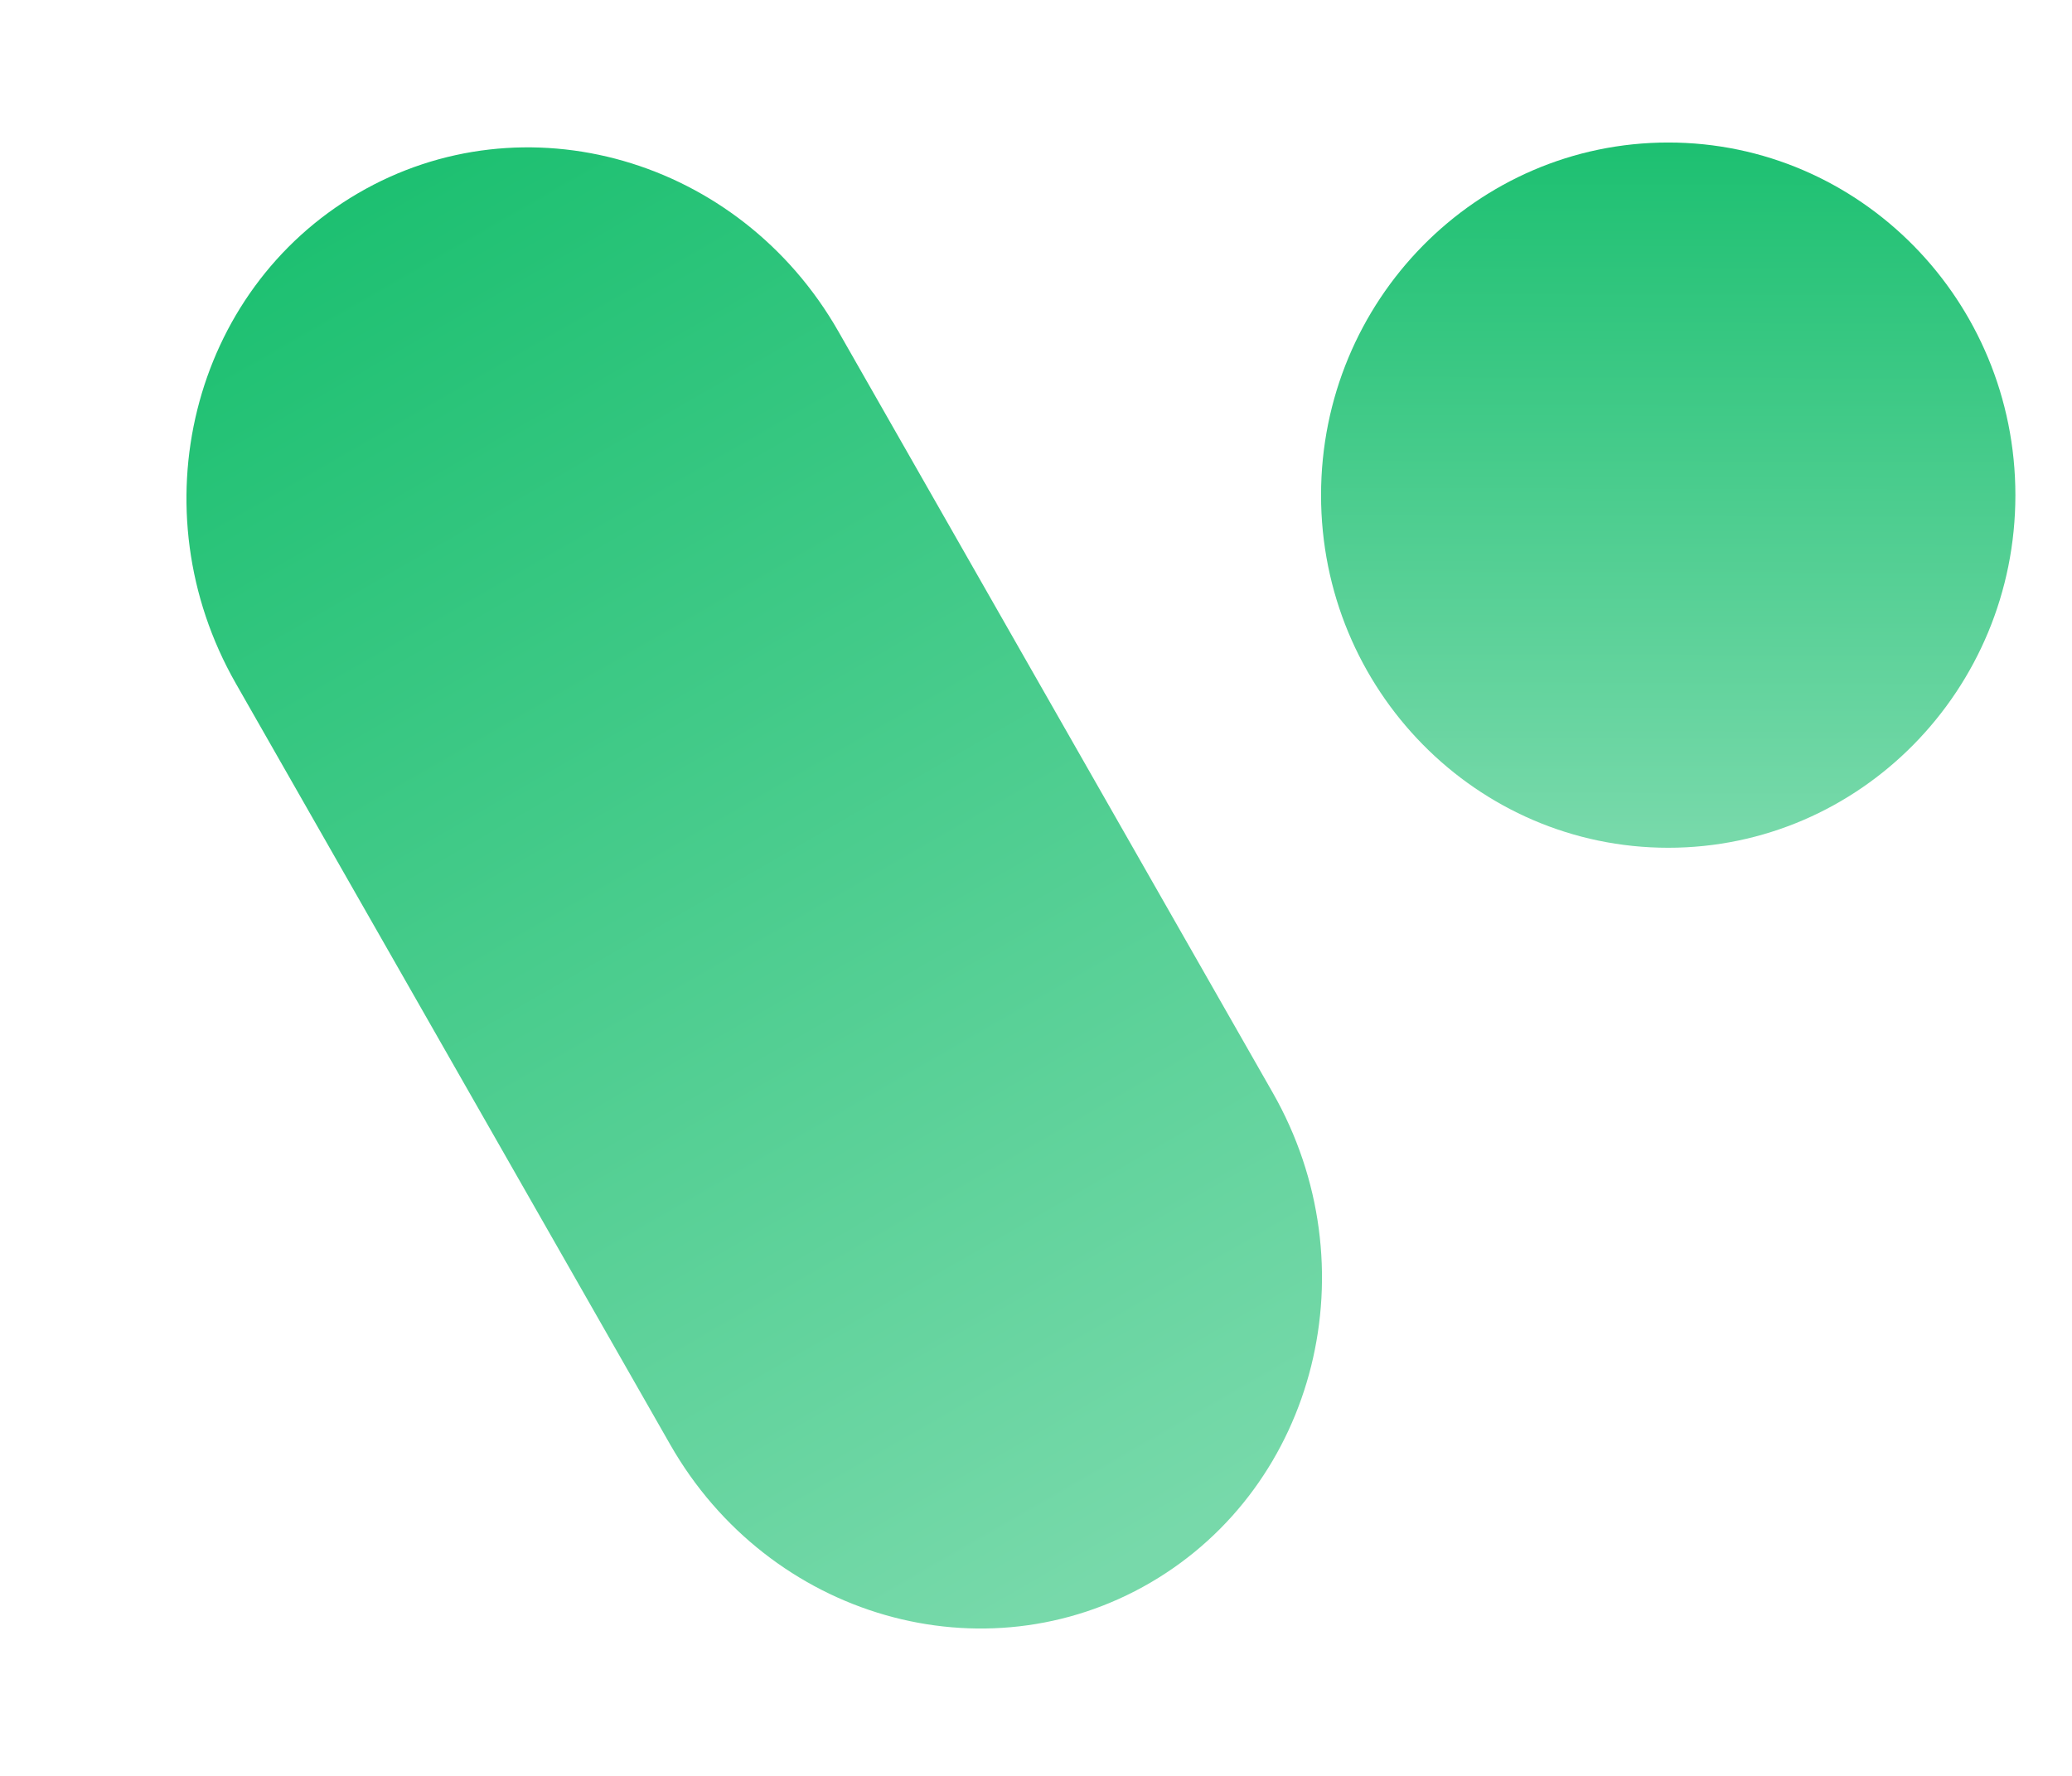
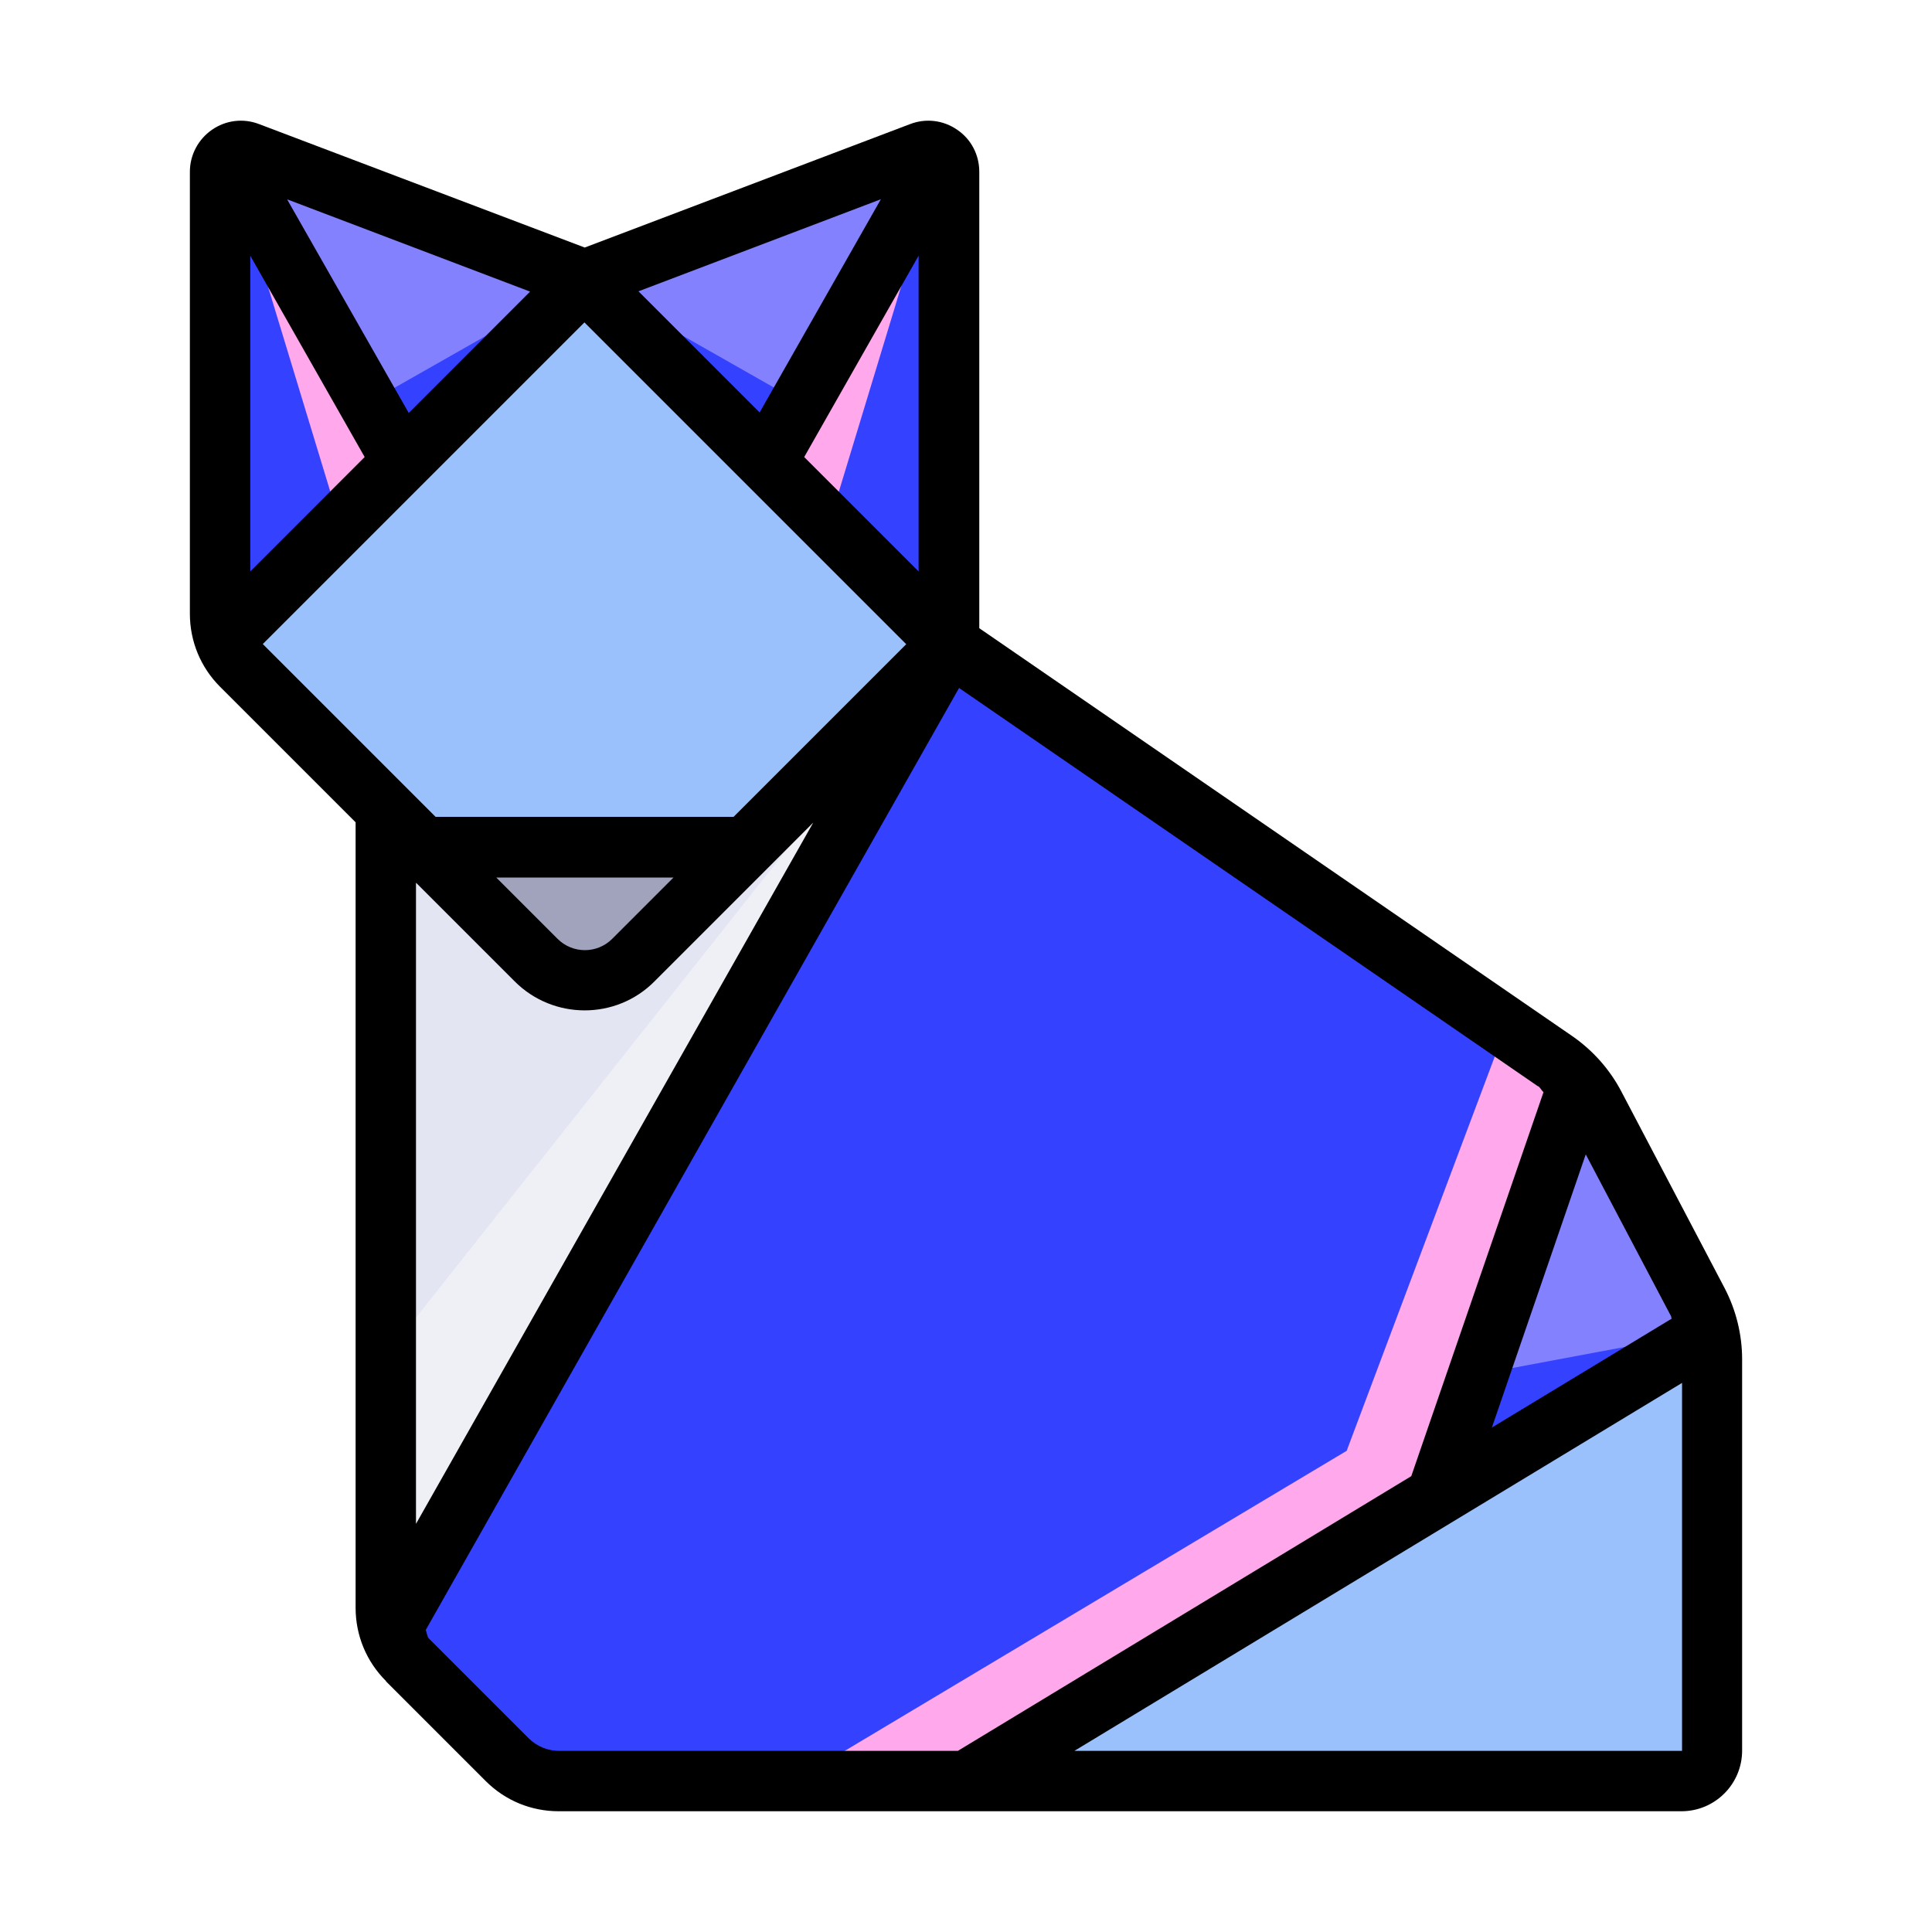
- <svg xmlns="http://www.w3.org/2000/svg" width="28" height="24" viewBox="0 0 28 24" fill="none">
-   <path d="M3.186 9.235C1.849 6.891 2.587 3.927 4.836 2.613C7.084 1.3 9.991 2.135 11.329 4.478L17.198 14.765C18.536 17.109 17.797 20.073 15.549 21.387C13.3 22.7 10.393 21.865 9.056 19.521L3.186 9.235Z" fill="url(#paint0_linear_2290_2172)" />
-   <path d="M27.235 6.692C27.235 9.323 25.134 11.457 22.544 11.457C19.953 11.457 17.852 9.323 17.852 6.692C17.852 4.06 19.953 1.926 22.544 1.926C25.134 1.926 27.235 4.06 27.235 6.692Z" fill="url(#paint1_linear_2290_2172)" />
-   <defs>
-     <linearGradient id="paint0_linear_2290_2172" x1="4.836" y1="2.613" x2="15.441" y2="21.002" gradientUnits="userSpaceOnUse">
-       <stop stop-color="#1DC071" />
-       <stop offset="1" stop-color="#77D9AA" />
-     </linearGradient>
-     <linearGradient id="paint1_linear_2290_2172" x1="22.544" y1="1.926" x2="22.52" y2="11.286" gradientUnits="userSpaceOnUse">
-       <stop stop-color="#1DC071" />
-       <stop offset="1" stop-color="#77D9AA" />
-     </linearGradient>
-   </defs>
+ <svg xmlns="http://www.w3.org/2000/svg" width="73px" height="73px" viewBox="0 0 64 64" fill="#000000">
+   <g id="SVGRepo_bgCarrier" stroke-width="0" />
+   <g id="SVGRepo_tracerCarrier" stroke-linecap="round" stroke-linejoin="round" />
+   <g id="SVGRepo_iconCarrier">
+     <g id="a" />
+     <g id="b" />
+     <g id="c" />
+     <g id="d" />
+     <g id="e" />
+     <g id="f" />
+     <g id="g" />
+     <g id="h" />
+     <g id="i" />
+     <g id="j" />
+     <g id="k" />
+     <g id="l" />
+     <g id="m" />
+     <g id="n" />
+     <g id="o" />
+     <g id="p">
+       <path d="M7.45,21.19l9.65-5.88L7.56,5.16c-.16,.12-.27,.31-.27,.54v14.64c0,.29,.06,.58,.16,.85h0Z" fill="#3441fe" id="q" />
+       <path d="M31.17,5.16l-9.54,10.15,9.81,6.04V5.69c0-.22-.11-.41-.27-.53Z" fill="#3441fe" id="r" />
+       <path d="M7.56,5.16l9.21,9.8-1.95,1.75-3.16,1.94L7.56,5.16Z" fill="#ffa8ec" id="s" />
+       <path d="M31.17,5.16l-9.21,9.8,1.95,1.75,3.16,1.94,4.1-13.5Z" fill="#ffa8ec" id="t" />
+       <path d="M8.05,5.01c-.18-.02-.35,.04-.49,.15l5.77,10.15h12.07l5.77-10.15c-.18-.15-.43-.21-.67-.11l-11.13,4.22L8.23,5.05c-.06-.02-.12-.04-.18-.04h0Z" fill="#8381fe" id="u" />
+       <path d="M12.78,26.84v26.44c0,.26,.05,.52,.14,.77l13.81-10.57,4.71-22.13-18.65,5.49Z" fill="#eff0f6" id="v" />
+       <path d="M31.44,21.35L12.78,44.91V26.84l18.65-5.49Z" fill="#e3e5f2" id="w" />
+       <path d="M31.44,21.34L12.92,54.04c.12,.35,.31,.68,.58,.95l3.3,3.3c.46,.46,1.07,.71,1.72,.71h13.49l19.14-7.05,1.15-16.09c-.23-.27-.49-.51-.78-.71l-20.07-13.81Z" fill="#3441fe" id="x" />
+       <path d="M49.88,34.03l-5.27,14.03-18.3,10.94h5.69l19.14-7.05,1.15-16.09c-.23-.27-.49-.51-.78-.71l-1.63-1.12Z" fill="#ffa8ec" id="y" />
+       <path d="M52.29,35.86l-4.72,13.71,6.76-.99,2.27-4.48c-.08-.33-.2-.65-.36-.96l-3.44-6.53c-.14-.27-.32-.52-.52-.75Z" fill="#8381fe" id="a`" />
+       <path d="M25.4,15.31l-6.04-6.03-6.03,6.03h0l-5.88,5.88c.12,.32,.3,.62,.55,.87l4.78,4.78,1.23,1.23,5.16,1.6,5.54-1.6h0l6.72-6.72-6.04-6.04Z" fill="#9bc1fd" id="aa" />
+       <path d="M14.01,28.07l3.74,3.74c.89,.89,2.33,.89,3.22,0l3.74-3.74H14.01Z" fill="#a0a3bb" id="ab" />
+       <path d="M56.6,44.1l-9.03,5.47h0l-15.57,9.43h23.7c.56,0,1.01-.45,1.01-1.01v-12.96c0-.32-.04-.63-.11-.94h0Z" fill="#9bc1fd" id="ac" />
+       <path d="M19.36,9.27l-7.16,4.07,1.12,1.97,6.03-6.04Z" fill="#3441fe" id="ad" />
+       <path d="M19.36,9.27l7.16,4.07-1.12,1.97-6.03-6.04Z" fill="#3441fe" id="ae" />
+       <path d="M56.6,44.1l-7.64,1.43-1.39,4.04,9.03-5.47Z" fill="#3441fe" id="af" />
+       <path d="M12.79,55.7l3.3,3.3c.65,.65,1.51,1,2.42,1H55.7c1.11,0,2.01-.9,2.01-2.01v-12.96c0-.82-.2-1.63-.58-2.36l-3.43-6.53c-.38-.72-.94-1.35-1.62-1.82l-19.64-13.51V5.69c0-.56-.27-1.08-.73-1.39-.46-.32-1.04-.39-1.56-.19l-10.78,4.09L8.58,4.11c-.52-.2-1.1-.13-1.56,.19s-.73,.84-.73,1.39v14.64c0,.92,.36,1.78,1,2.42l4.49,4.49v26.02c0,.92,.36,1.78,1,2.42Zm1-26.45l3.26,3.26c1.28,1.28,3.36,1.28,4.63,0l5.26-5.26-13.16,23.23V29.25Zm2.65-.18h5.87l-2.03,2.03c-.5,.5-1.31,.5-1.81,0l-2.03-2.03Zm19.15,28.93l20.13-12.19v12.19h-20.13Zm19.77-14.39s0,.05,.02,.07l-5.96,3.61,3.11-9.05,2.83,5.37Zm-4.41-7.63c.08,.05,.11,.14,.18,.2l-4.38,12.72-15.02,9.1h-13.21c-.38,0-.74-.15-1.01-.42l-3.3-3.3c-.07-.07-.06-.19-.11-.28L31.77,22.79l19.17,13.19ZM12.08,15.14l-3.79,3.79V8.47l3.79,6.67Zm-2.55-8.53l8.03,3.05-4.02,4.02-4.02-7.06Zm20.9,1.86v10.46l-3.79-3.79,3.79-6.67Zm-5.26,5.2l-4.02-4.02,8.03-3.05-4.02,7.07Zm-16.47,7.67h0l10.66-10.66,10.66,10.66-5.72,5.72H14.43l-5.72-5.72Z" />
+     </g>
+     <g id="ag" />
+     <g id="ah" />
+     <g id="ai" />
+     <g id="aj" />
+     <g id="ak" />
+     <g id="al" />
+     <g id="am" />
+     <g id="an" />
+     <g id="ao" />
+     <g id="ap" />
+     <g id="aq" />
+     <g id="ar" />
+     <g id="as" />
+     <g id="at" />
+     <g id="au" />
+     <g id="av" />
+     <g id="aw" />
+     <g id="ax" />
+     <g id="ay" />
+     <g id="b`" />
+     <g id="ba" />
+     <g id="bb" />
+     <g id="bc" />
+     <g id="bd" />
+     <g id="be" />
+     <g id="bf" />
+     <g id="bg" />
+     <g id="bh" />
+     <g id="bi" />
+     <g id="bj" />
+     <g id="bk" />
+     <g id="bl" />
+     <g id="bm" />
+     <g id="bn" />
+   </g>
</svg>
